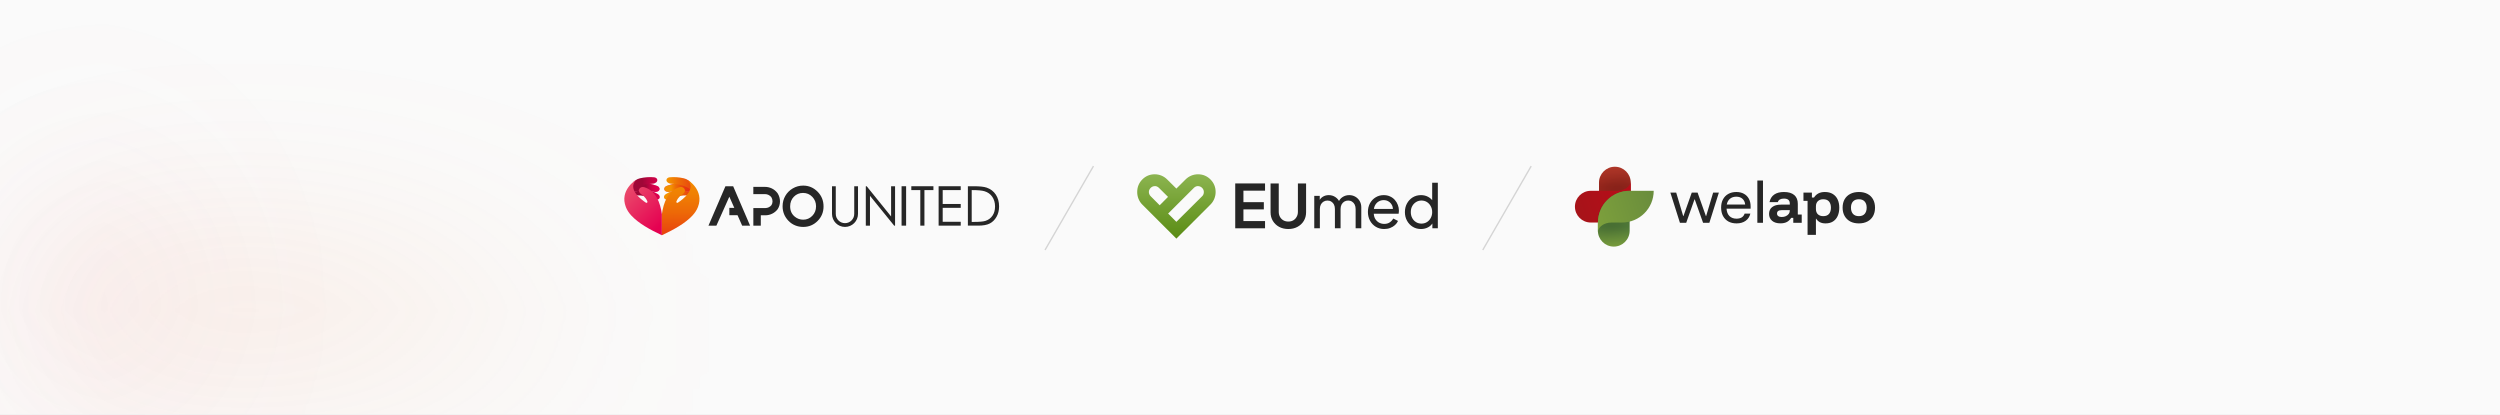
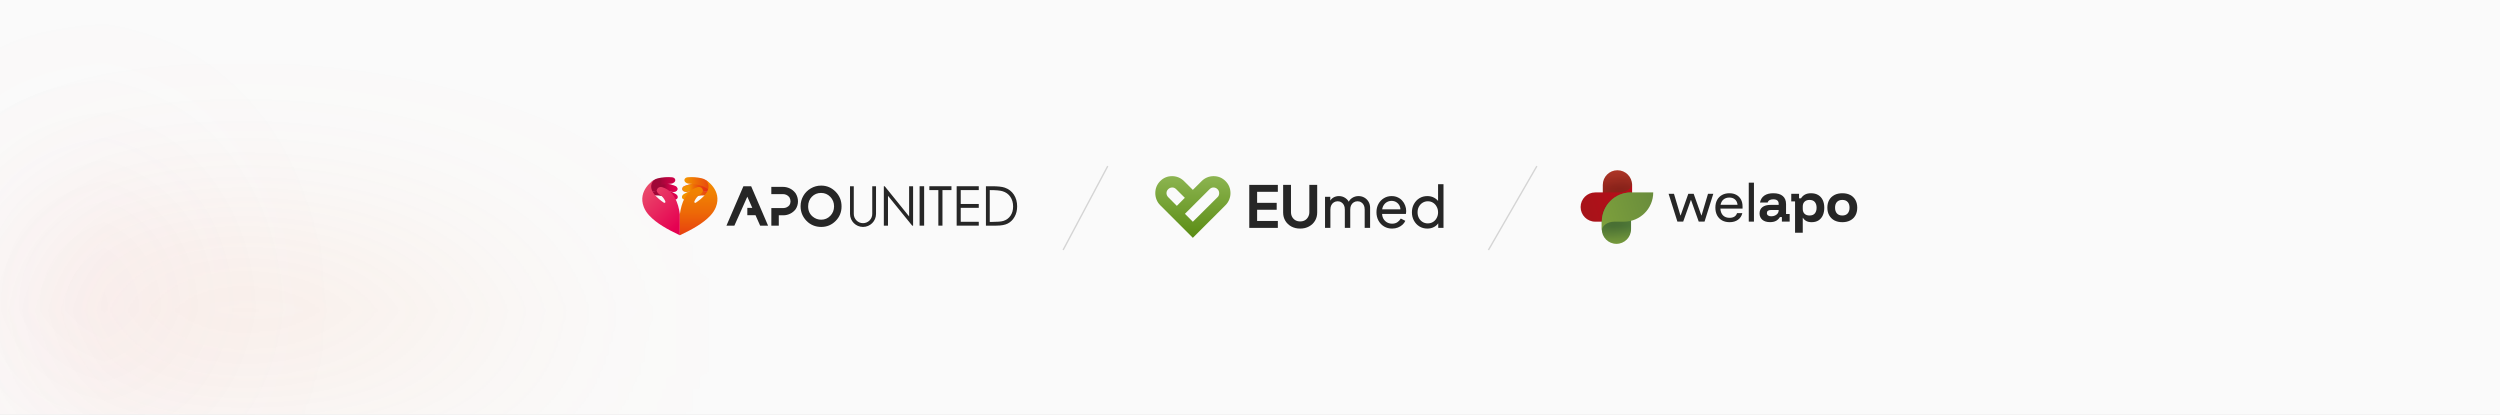
<svg xmlns="http://www.w3.org/2000/svg" width="1810" height="300" viewBox="0 0 1810 300" fill="none">
-   <g clip-path="url(#clip0_120_655)">
-     <rect width="1810" height="300" fill="url(#paint0_linear_120_655)" />
-     <path d="M477.636 143.119C477.894 142.211 477.391 141.187 476.353 140.547C473.501 138.795 470.426 137.51 466.921 136.647C464.484 136.047 461.896 136.48 459.829 137.884C457.941 139.167 456.112 140.925 454.28 142.674C463.7 139.706 469.729 142.881 473.65 144.38C475.38 145.041 477.252 144.456 477.633 143.119H477.636Z" fill="url(#paint1_linear_120_655)" />
-     <path d="M477.49 136.906C477.568 135.968 476.873 135.057 475.73 134.628C472.59 133.448 469.319 132.769 465.711 132.586C463.204 132.458 460.749 133.372 458.994 135.142C457.392 136.76 455.941 138.829 454.487 140.892C463.148 136.197 469.688 138.174 473.829 138.902C475.655 139.222 477.379 138.296 477.49 136.91V136.906Z" fill="url(#paint2_linear_120_655)" />
-     <path d="M477.49 136.906C477.568 135.968 476.873 135.057 475.73 134.628C472.59 133.448 469.319 132.769 465.711 132.586C463.204 132.458 460.749 133.372 458.994 135.142C457.392 136.76 455.941 138.829 454.487 140.892C463.148 136.197 469.688 138.174 473.829 138.902C475.655 139.222 477.379 138.296 477.49 136.91V136.906Z" fill="url(#paint3_linear_120_655)" />
-     <path d="M475.866 130.061C475.677 129.137 474.756 128.449 473.535 128.342C470.187 128.053 466.852 128.284 463.331 129.079C460.882 129.634 458.777 131.176 457.587 133.348C456.499 135.334 455.681 137.717 454.856 140.09C461.874 133.241 468.718 133.378 472.903 132.961C474.75 132.778 476.148 131.422 475.869 130.057L475.866 130.061Z" fill="url(#paint4_linear_120_655)" />
-     <path d="M479.208 155.153C478.129 146.939 474.915 137.976 466.307 135.484C465.008 135.109 463.567 135.606 462.879 136.751C462.259 137.787 462.259 139.256 464.741 140.989C464.741 140.989 467.46 142.561 468.725 145.934C468.963 146.568 468.235 147.134 467.664 146.756C463.821 144.209 454.342 137.065 460.43 130.283C460.43 130.283 448.313 137.622 453.133 149.934C454.017 152.189 455.387 154.221 457.042 156.006C462.28 161.655 470.237 166.103 479.208 170.323V155.153Z" fill="url(#paint5_linear_120_655)" />
-     <path d="M480.779 143.119C480.522 142.211 481.024 141.187 482.063 140.547C484.914 138.795 487.989 137.51 491.495 136.647C493.931 136.047 496.519 136.48 498.587 137.884C500.475 139.167 502.303 140.925 504.135 142.674C494.715 139.706 488.687 142.881 484.765 144.38C483.036 145.041 481.164 144.456 480.782 143.119H480.779Z" fill="url(#paint6_linear_120_655)" />
-     <path d="M480.921 136.906C480.844 135.968 481.538 135.057 482.682 134.628C485.822 133.448 489.092 132.769 492.7 132.586C495.208 132.458 497.663 133.372 499.417 135.142C501.02 136.76 502.47 138.829 503.924 140.892C495.263 136.197 488.723 138.174 484.582 138.902C482.756 139.222 481.033 138.296 480.921 136.91V136.906Z" fill="url(#paint7_linear_120_655)" />
-     <path d="M480.921 136.906C480.844 135.968 481.538 135.057 482.682 134.628C485.822 133.448 489.092 132.769 492.7 132.586C495.208 132.458 497.663 133.372 499.417 135.142C501.02 136.76 502.47 138.829 503.924 140.892C495.263 136.197 488.723 138.174 484.582 138.902C482.756 139.222 481.033 138.296 480.921 136.91V136.906Z" fill="url(#paint8_linear_120_655)" />
-     <path d="M482.546 130.061C482.735 129.137 483.656 128.449 484.877 128.342C488.225 128.053 491.56 128.284 495.081 129.079C497.53 129.634 499.635 131.176 500.825 133.348C501.913 135.334 502.731 137.717 503.556 140.09C496.538 133.241 489.694 133.378 485.509 132.961C483.662 132.778 482.264 131.422 482.543 130.057L482.546 130.061Z" fill="url(#paint9_linear_120_655)" />
-     <path d="M479.207 155.153C480.286 146.939 483.5 137.976 492.108 135.484C493.407 135.109 494.848 135.606 495.537 136.751C496.156 137.787 496.156 139.256 493.674 140.989C493.674 140.989 490.955 142.561 489.691 145.934C489.452 146.568 490.18 147.134 490.751 146.756C494.594 144.209 504.073 137.065 497.985 130.283C497.985 130.283 510.102 137.622 505.282 149.934C504.399 152.189 503.028 154.221 501.373 156.006C496.135 161.655 488.178 166.103 479.207 170.323V155.153Z" fill="url(#paint10_linear_120_655)" />
-     <path d="M626.844 163.362V134.836H627.48L645.15 156.702V134.836H648.026V163.362H647.371L629.859 141.761V163.362H626.844Z" fill="#262626" />
-     <path d="M652.733 134.836H656.028V163.362H652.733V134.836Z" fill="#262626" />
-     <path d="M659.793 137.629V134.836H675.797V137.629H669.284V163.362H666.307V137.629H659.793Z" fill="#262626" />
-     <path d="M679.563 134.836H695.567V137.629H682.51V147.678H695.567V150.471H682.51V160.569H695.567V163.362H679.563V134.836Z" fill="#262626" />
-     <path d="M700.745 163.362V134.836H705.001C709.321 134.836 712.454 135.18 714.405 135.865C717.205 136.836 719.394 138.516 720.973 140.907C722.548 143.299 723.338 146.149 723.338 149.458C723.338 152.314 722.713 154.829 721.464 157.001C720.216 159.172 718.591 160.777 716.594 161.808C714.598 162.843 711.801 163.359 708.2 163.359H700.745V163.362ZM703.514 160.665H705.119C709.111 160.665 711.88 160.421 713.424 159.929C715.596 159.233 717.305 157.975 718.548 156.162C719.791 154.347 720.414 152.13 720.414 149.506C720.414 146.755 719.739 144.403 718.393 142.455C717.046 140.506 715.165 139.167 712.759 138.443C710.954 137.9 707.975 137.629 703.829 137.629H703.517V160.665H703.514Z" fill="#262626" />
-     <path d="M543.059 163.362L530.812 134.836H525.211L512.934 163.362H518.673L528.045 142.4L531.638 150.516H528.045V155.812H533.978L537.319 163.362H543.059Z" fill="#262626" />
-     <path d="M581.481 134.369C585.516 134.369 588.987 135.827 591.892 138.746C594.796 141.665 596.248 145.223 596.248 149.42C596.248 153.617 594.814 157.096 591.951 159.977C589.084 162.857 585.609 164.297 581.518 164.297C577.427 164.297 573.678 162.818 570.845 159.862C568.012 156.907 566.594 153.394 566.594 149.324C566.594 146.6 567.254 144.094 568.573 141.807C569.892 139.52 571.708 137.71 574.018 136.375C576.326 135.037 578.814 134.372 581.481 134.372V134.369ZM581.422 139.677C578.781 139.677 576.561 140.593 574.763 142.428C572.963 144.262 572.066 146.591 572.066 149.42C572.066 152.571 573.198 155.063 575.464 156.898C577.224 158.332 579.242 159.049 581.521 159.049C584.095 159.049 586.29 158.118 588.103 156.259C589.916 154.4 590.822 152.107 590.822 149.384C590.822 146.66 589.91 144.377 588.085 142.497C586.26 140.617 584.04 139.68 581.425 139.68L581.422 139.677Z" fill="#262626" />
-     <path d="M550.823 163.362H545.424V150.641H554.09C555.836 150.641 557.498 149.843 558.555 148.505C559.582 146.856 559.56 144.714 558.503 142.865L558.398 142.73C557.341 141.356 555.654 140.535 553.887 140.535H545.412V135.304H553.887C557.353 135.304 560.658 136.911 562.727 139.603L563.099 140.114C565.257 143.707 565.248 148.021 563.072 151.373L562.958 151.534C560.889 154.25 557.575 155.872 554.087 155.872H550.819V163.362H550.823Z" fill="#262626" />
-     <path d="M618.466 134.836V154.891C618.466 158.571 615.466 161.569 611.78 161.569C608.095 161.569 605.098 158.571 605.098 154.891V134.836H602.367V154.891C602.367 160.077 606.59 164.297 611.78 164.297C616.97 164.297 621.196 160.077 621.196 154.891V134.836H618.466Z" fill="#262626" />
-     <line x1="791.675" y1="120.25" x2="756.601" y2="181" stroke="#D4D4D4" />
-     <path d="M851.689 172.769L827.029 148.116C825.797 146.878 824.873 145.472 824.258 143.9C823.642 142.328 823.334 140.709 823.334 139.041C823.334 135.468 824.566 132.431 827.029 129.929C829.493 127.429 832.501 126.179 836.054 126.179C837.713 126.179 839.323 126.5 840.887 127.142C842.45 127.786 843.848 128.728 845.08 129.966L851.689 136.54L858.298 129.966C859.529 128.728 860.927 127.786 862.491 127.142C864.054 126.5 865.665 126.179 867.323 126.179C870.876 126.179 873.897 127.429 876.385 129.929C878.871 132.431 880.115 135.468 880.115 139.041C880.115 140.709 879.795 142.328 879.157 143.9C878.516 145.472 877.58 146.878 876.348 148.116L851.689 172.769ZM839.608 148.616L845.648 142.543L839.11 136.04C838.636 135.564 838.127 135.218 837.581 135.002C837.037 134.789 836.504 134.706 835.983 134.754C834.846 134.801 833.864 135.242 833.036 136.074C832.205 136.909 831.79 137.898 831.79 139.041C831.79 139.565 831.898 140.089 832.112 140.613C832.324 141.137 832.643 141.614 833.07 142.042L839.608 148.616ZM851.689 160.621L870.379 142.042C870.805 141.661 871.113 141.196 871.303 140.648C871.492 140.101 871.587 139.565 871.587 139.041C871.587 137.898 871.184 136.909 870.379 136.074C869.573 135.242 868.602 134.801 867.465 134.754C866.944 134.706 866.411 134.789 865.868 135.002C865.322 135.218 864.812 135.564 864.338 136.04L845.719 154.619L851.689 160.621Z" fill="url(#paint11_linear_120_655)" />
-     <path d="M1028.79 165.81C1026.58 165.81 1024.59 165.272 1022.82 164.197C1021.07 163.122 1019.69 161.654 1018.67 159.794C1017.66 157.934 1017.15 155.856 1017.15 153.56C1017.15 151.206 1017.66 149.114 1018.67 147.283C1019.69 145.423 1021.07 143.955 1022.82 142.88C1024.59 141.805 1026.58 141.267 1028.79 141.267C1030.74 141.267 1032.46 141.689 1033.98 142.531C1035.49 143.345 1036.68 144.449 1037.55 145.844L1036.9 146.847V132.287H1040.99V165.287H1037.03V160.274L1037.55 160.971C1036.74 162.512 1035.54 163.703 1033.98 164.546C1032.44 165.389 1030.71 165.81 1028.79 165.81ZM1029.14 161.887C1030.62 161.887 1031.94 161.523 1033.1 160.797C1034.27 160.07 1035.18 159.082 1035.85 157.833C1036.55 156.554 1036.9 155.13 1036.9 153.56C1036.9 151.962 1036.55 150.538 1035.85 149.288C1035.18 148.01 1034.27 147.007 1033.1 146.28C1031.94 145.554 1030.62 145.191 1029.14 145.191C1027.68 145.191 1026.36 145.568 1025.17 146.324C1024.01 147.051 1023.09 148.039 1022.42 149.288C1021.75 150.509 1021.42 151.933 1021.42 153.56C1021.42 155.13 1021.75 156.554 1022.42 157.833C1023.09 159.082 1024.01 160.07 1025.17 160.797C1026.33 161.523 1027.65 161.887 1029.14 161.887Z" fill="#262626" />
-     <path d="M1002.14 165.81C999.874 165.81 997.855 165.272 996.082 164.197C994.309 163.122 992.914 161.654 991.897 159.794C990.88 157.905 990.371 155.798 990.371 153.473C990.371 151.119 990.865 149.027 991.853 147.196C992.87 145.365 994.236 143.926 995.951 142.88C997.695 141.805 999.642 141.267 1001.79 141.267C1003.54 141.267 1005.08 141.587 1006.41 142.226C1007.78 142.837 1008.93 143.679 1009.86 144.755C1010.82 145.801 1011.54 147.007 1012.04 148.373C1012.56 149.71 1012.82 151.105 1012.82 152.558C1012.82 152.877 1012.79 153.241 1012.73 153.648C1012.71 154.025 1012.66 154.389 1012.6 154.737H993.335V151.25H1010.25L1008.33 152.819C1008.59 151.308 1008.45 149.957 1007.9 148.765C1007.34 147.574 1006.53 146.629 1005.45 145.932C1004.38 145.234 1003.16 144.885 1001.79 144.885C1000.43 144.885 999.177 145.234 998.044 145.932C996.91 146.629 996.024 147.632 995.384 148.94C994.774 150.218 994.527 151.744 994.643 153.517C994.527 155.232 994.789 156.743 995.428 158.051C996.096 159.329 997.026 160.332 998.218 161.058C999.439 161.756 1000.76 162.105 1002.18 162.105C1003.75 162.105 1005.08 161.741 1006.15 161.015C1007.23 160.288 1008.1 159.358 1008.77 158.225L1012.17 159.969C1011.7 161.044 1010.98 162.032 1009.99 162.933C1009.03 163.805 1007.88 164.502 1006.54 165.025C1005.24 165.549 1003.77 165.81 1002.14 165.81Z" fill="#262626" />
-     <path d="M951.526 165.287V141.79H955.493V146.586L954.926 145.844C955.507 144.362 956.437 143.229 957.716 142.444C958.995 141.66 960.433 141.267 962.032 141.267C963.863 141.267 965.505 141.776 966.958 142.793C968.44 143.81 969.457 145.147 970.009 146.804L968.876 146.847C969.486 145.016 970.518 143.636 971.971 142.706C973.424 141.747 975.037 141.267 976.81 141.267C978.437 141.267 979.905 141.645 981.213 142.401C982.55 143.156 983.61 144.202 984.395 145.539C985.18 146.876 985.572 148.387 985.572 150.073V165.287H981.474V151.381C981.474 150.073 981.242 148.969 980.777 148.068C980.312 147.167 979.672 146.469 978.859 145.975C978.074 145.452 977.144 145.191 976.069 145.191C975.023 145.191 974.078 145.452 973.235 145.975C972.421 146.469 971.768 147.181 971.274 148.111C970.809 149.012 970.576 150.102 970.576 151.381V165.287H966.478V151.381C966.478 150.073 966.246 148.969 965.781 148.068C965.316 147.167 964.676 146.469 963.863 145.975C963.078 145.452 962.148 145.191 961.073 145.191C960.026 145.191 959.082 145.452 958.239 145.975C957.425 146.469 956.772 147.181 956.277 148.111C955.812 149.012 955.58 150.102 955.58 151.381V165.287H951.526Z" fill="#262626" />
-     <path d="M932.747 165.81C930.248 165.81 928.025 165.287 926.077 164.241C924.159 163.195 922.648 161.756 921.544 159.925C920.439 158.094 919.887 156.016 919.887 153.691V132.81H925.816V153.386C925.816 154.723 926.106 155.929 926.688 157.004C927.298 158.08 928.126 158.922 929.173 159.533C930.219 160.114 931.41 160.405 932.747 160.405C934.113 160.405 935.305 160.114 936.322 159.533C937.368 158.922 938.182 158.08 938.763 157.004C939.373 155.929 939.678 154.723 939.678 153.386V132.81H945.607V153.691C945.607 156.016 945.055 158.094 943.951 159.925C942.846 161.756 941.32 163.195 939.373 164.241C937.455 165.287 935.246 165.81 932.747 165.81Z" fill="#262626" />
-     <path d="M894.31 165.287V132.81H915.889V138.041H900.239V146.368H915.017V151.599H900.239V160.056H915.889V165.287H894.31Z" fill="#262626" />
-     <line x1="1108.59" y1="120.25" x2="1073.52" y2="181" stroke="#D4D4D4" />
-     <path d="M1169.16 120.717C1175.51 120.717 1180.65 125.859 1180.65 132.202L1180.65 138.143C1180.65 150.829 1170.36 161.113 1157.68 161.113V161.113L1157.68 132.202C1157.68 125.859 1162.82 120.717 1169.16 120.717V120.717Z" fill="url(#paint12_linear_120_655)" />
-     <mask id="mask0_120_655" style="mask-type:alpha" maskUnits="userSpaceOnUse" x="1157" y="120" width="24" height="42">
-       <path d="M1169.16 120.717C1175.51 120.717 1180.65 125.859 1180.65 132.202L1180.65 140.915C1180.65 152.07 1171.6 161.113 1160.45 161.113L1157.68 161.113L1157.68 132.202C1157.68 125.859 1162.82 120.717 1169.16 120.717V120.717Z" fill="black" />
+   <g clip-path="url(#clip0_130_1139)">
+     <rect width="1810" height="300" fill="url(#paint0_linear_130_1139)" />
+     <g opacity="0.2" filter="url(#filter0_f_130_1139)">
+       <circle cx="-133.541" cy="306.481" r="229.459" fill="url(#paint1_linear_130_1139)" />
+     </g>
+     <g opacity="0.2" filter="url(#filter1_f_130_1139)">
+       <ellipse cx="173.742" cy="436.454" rx="308.887" ry="229.459" fill="url(#paint2_linear_130_1139)" />
+     </g>
+     <path d="M490.643 143.119C490.9 142.211 490.398 141.187 489.359 140.547C486.507 138.795 483.431 137.509 479.925 136.646C477.488 136.046 474.899 136.479 472.831 137.884C470.942 139.167 469.113 140.925 467.281 142.674C476.703 139.706 482.734 142.881 486.656 144.381C488.386 145.042 490.259 144.457 490.64 143.119H490.643Z" fill="url(#paint3_linear_130_1139)" />
+     <path d="M490.497 136.905C490.574 135.967 489.88 135.056 488.736 134.626C485.595 133.446 482.324 132.767 478.715 132.584C476.207 132.456 473.751 133.37 471.996 135.141C470.393 136.759 468.942 138.828 467.488 140.892C476.151 136.195 482.693 138.173 486.835 138.902C488.661 139.222 490.385 138.295 490.497 136.908V136.905Z" fill="url(#paint4_linear_130_1139)" />
+     <path d="M490.497 136.905C490.574 135.967 489.88 135.056 488.736 134.626C485.595 133.446 482.324 132.767 478.715 132.584C476.207 132.456 473.751 133.37 471.996 135.141C470.393 136.759 468.942 138.828 467.488 140.892C476.151 136.195 482.693 138.173 486.835 138.902C488.661 139.222 490.385 138.295 490.497 136.908V136.905Z" fill="url(#paint5_linear_130_1139)" />
+     <path d="M488.872 130.058C488.683 129.134 487.762 128.446 486.541 128.339C483.192 128.049 479.856 128.281 476.334 129.076C473.885 129.631 471.779 131.173 470.589 133.346C469.5 135.333 468.682 137.716 467.857 140.09C474.877 133.239 481.723 133.376 485.908 132.959C487.756 132.776 489.155 131.42 488.875 130.055L488.872 130.058Z" fill="url(#paint6_linear_130_1139)" />
+     <path d="M492.215 155.157C491.136 146.941 487.921 137.975 479.311 135.482C478.011 135.107 476.57 135.604 475.881 136.75C475.261 137.786 475.261 139.255 477.745 140.989C477.745 140.989 480.464 142.562 481.729 145.935C481.968 146.569 481.239 147.136 480.669 146.758C476.824 144.21 467.343 137.064 473.432 130.28C473.432 130.28 461.312 137.622 466.133 149.937C467.017 152.192 468.387 154.224 470.043 156.01C475.283 161.66 483.242 166.11 492.215 170.33V155.157Z" fill="url(#paint7_linear_130_1139)" />
+     <path d="M493.787 143.119C493.53 142.211 494.032 141.187 495.07 140.547C497.923 138.795 500.999 137.509 504.505 136.646C506.942 136.046 509.531 136.479 511.599 137.884C513.487 139.167 515.317 140.925 517.149 142.674C507.727 139.706 501.696 142.881 497.774 144.381C496.044 145.042 494.171 144.457 493.79 143.119H493.787Z" fill="url(#paint8_linear_130_1139)" />
+     <path d="M493.929 136.905C493.851 135.967 494.546 135.056 495.69 134.626C498.831 133.446 502.102 132.767 505.711 132.584C508.219 132.456 510.675 133.37 512.429 135.141C514.032 136.759 515.483 138.828 516.938 140.892C508.275 136.195 501.733 138.173 497.591 138.902C495.764 139.222 494.04 138.295 493.929 136.908V136.905Z" fill="url(#paint9_linear_130_1139)" />
+     <path d="M493.929 136.905C493.851 135.967 494.546 135.056 495.69 134.626C498.831 133.446 502.102 132.767 505.711 132.584C508.219 132.456 510.675 133.37 512.429 135.141C514.032 136.759 515.483 138.828 516.938 140.892C508.275 136.195 501.733 138.173 497.591 138.902C495.764 139.222 494.04 138.295 493.929 136.908V136.905Z" fill="url(#paint10_linear_130_1139)" />
+     <path d="M495.554 130.058C495.743 129.134 496.664 128.446 497.886 128.339C501.234 128.049 504.57 128.281 508.093 129.076C510.542 129.631 512.647 131.173 513.838 133.346C514.926 135.333 515.745 137.716 516.569 140.09C509.55 133.239 502.704 133.376 498.518 132.959C496.67 132.776 495.272 131.42 495.551 130.055L495.554 130.058Z" fill="url(#paint11_linear_130_1139)" />
+     <path d="M492.215 155.157C493.294 146.941 496.509 137.975 505.119 135.482C506.418 135.107 507.86 135.604 508.548 136.75C509.168 137.786 509.168 139.255 506.685 140.989C506.685 140.989 503.965 142.562 502.7 145.935C502.462 146.569 503.19 147.136 503.761 146.758C507.605 144.21 517.087 137.064 510.997 130.28C510.997 130.28 523.117 137.622 518.296 149.937C517.412 152.192 516.042 154.224 514.386 156.01C509.146 161.66 501.187 166.11 492.215 170.33V155.157Z" fill="url(#paint12_linear_130_1139)" />
+     <path d="M639.89 163.367V134.835H640.526L658.201 156.706V134.835H661.077V163.367H660.423L642.906 141.761V163.367H639.89Z" fill="#262626" />
+     <path d="M665.786 134.835H669.082V163.367H665.786V134.835Z" fill="#262626" />
+     <path d="M672.848 137.628V134.835H688.856V137.628H682.342V163.367H679.363V137.628H672.848Z" fill="#262626" />
+     <path d="M692.623 134.835H708.631V137.628H695.571V147.68H708.631V150.474H695.571V160.574H708.631V163.367H692.623V134.835Z" fill="#262626" />
+     <path d="M713.81 163.367V134.835H718.068C722.389 134.835 725.522 135.178 727.474 135.863C730.275 136.835 732.464 138.515 734.044 140.907C735.619 143.3 736.41 146.151 736.41 149.46C736.41 152.317 735.784 154.833 734.535 157.005C733.287 159.177 731.661 160.782 729.664 161.814C727.667 162.849 724.869 163.364 721.268 163.364H713.81V163.367ZM716.581 160.67H718.186C722.179 160.67 724.948 160.426 726.493 159.934C728.665 159.237 730.375 157.979 731.619 156.166C732.861 154.35 733.485 152.133 733.485 149.508C733.485 146.757 732.81 144.404 731.463 142.455C730.116 140.506 728.234 139.167 725.828 138.443C724.023 137.9 721.042 137.628 716.895 137.628H716.584V160.67H716.581Z" fill="#262626" />
+     <path d="M556.083 163.367L543.833 134.835H538.23L525.95 163.367H531.691L541.065 142.401L544.659 150.519H541.065V155.816H547L550.341 163.367H556.083Z" fill="#262626" />
+     <path d="M594.515 134.367C598.551 134.367 602.023 135.825 604.929 138.745C607.833 141.666 609.286 145.224 609.286 149.422C609.286 153.62 607.852 157.101 604.988 159.982C602.12 162.862 598.645 164.303 594.552 164.303C590.46 164.303 586.71 162.823 583.876 159.867C581.043 156.911 579.624 153.397 579.624 149.326C579.624 146.602 580.284 144.094 581.604 141.807C582.923 139.52 584.74 137.709 587.05 136.374C589.359 135.036 591.848 134.37 594.515 134.37V134.367ZM594.456 139.677C591.814 139.677 589.594 140.593 587.796 142.428C585.995 144.263 585.098 146.593 585.098 149.422C585.098 152.574 586.229 155.067 588.496 156.902C590.257 158.336 592.276 159.053 594.555 159.053C597.13 159.053 599.325 158.122 601.139 156.263C602.952 154.404 603.859 152.11 603.859 149.386C603.859 146.662 602.946 144.378 601.121 142.497C599.295 140.617 597.075 139.68 594.459 139.68L594.456 139.677Z" fill="#262626" />
+     <path d="M563.849 163.367H558.449V150.644H567.117C568.863 150.644 570.526 149.846 571.583 148.507C572.61 146.858 572.588 144.715 571.531 142.865L571.426 142.731C570.369 141.356 568.682 140.535 566.914 140.535H558.437V135.302H566.914C570.38 135.302 573.687 136.91 575.756 139.602L576.128 140.113C578.287 143.708 578.278 148.023 576.101 151.376L575.987 151.537C573.918 154.253 570.602 155.876 567.114 155.876H563.845V163.367H563.849Z" fill="#262626" />
+     <path d="M631.51 134.835V154.895C631.51 158.575 628.509 161.574 624.822 161.574C621.136 161.574 618.138 158.575 618.138 154.895V134.835H615.407V154.895C615.407 160.082 619.631 164.303 624.822 164.303C630.014 164.303 634.24 160.082 634.24 154.895V134.835H631.51Z" fill="#262626" />
+     <line x1="802.027" y1="120.235" x2="769.689" y2="181.001" stroke="#D4D4D4" />
+     <path d="M863.613 172.187L839.974 148.554C838.793 147.367 837.908 146.02 837.317 144.513C836.727 143.006 836.432 141.453 836.432 139.855C836.432 136.43 837.613 133.518 839.974 131.12C842.336 128.723 845.22 127.525 848.626 127.525C850.216 127.525 851.76 127.833 853.259 128.448C854.757 129.066 856.097 129.968 857.278 131.156L863.613 137.457L869.949 131.156C871.13 129.968 872.47 129.066 873.968 128.448C875.467 127.833 877.011 127.525 878.601 127.525C882.007 127.525 884.903 128.723 887.288 131.12C889.672 133.518 890.863 136.43 890.863 139.855C890.863 141.453 890.557 143.006 889.945 144.513C889.331 146.02 888.434 147.367 887.253 148.554L863.613 172.187ZM852.032 149.034L857.823 143.211L851.555 136.978C851.101 136.521 850.613 136.19 850.089 135.983C849.568 135.779 849.058 135.699 848.558 135.745C847.468 135.791 846.526 136.213 845.732 137.011C844.936 137.811 844.539 138.759 844.539 139.855C844.539 140.357 844.641 140.86 844.847 141.362C845.05 141.864 845.356 142.321 845.765 142.732L852.032 149.034ZM863.613 160.542L881.53 142.732C881.939 142.367 882.234 141.921 882.416 141.395C882.598 140.871 882.688 140.357 882.688 139.855C882.688 138.759 882.302 137.811 881.53 137.011C880.758 136.213 879.827 135.791 878.737 135.745C878.238 135.699 877.727 135.779 877.206 135.983C876.683 136.19 876.194 136.521 875.74 136.978L857.891 154.788L863.613 160.542Z" fill="url(#paint13_linear_130_1139)" />
+     <path d="M1033.39 165.492C1031.27 165.492 1029.36 164.976 1027.66 163.946C1025.99 162.915 1024.67 161.508 1023.69 159.725C1022.71 157.942 1022.23 155.95 1022.23 153.749C1022.23 151.492 1022.71 149.486 1023.69 147.731C1024.67 145.948 1025.99 144.541 1027.66 143.511C1029.36 142.48 1031.27 141.964 1033.39 141.964C1035.25 141.964 1036.91 142.368 1038.36 143.176C1039.81 143.956 1040.95 145.015 1041.78 146.352L1041.16 147.313V133.356H1045.09V164.99H1041.28V160.185L1041.78 160.853C1041 162.33 1039.86 163.472 1038.36 164.28C1036.88 165.088 1035.22 165.492 1033.39 165.492ZM1033.72 161.731C1035.14 161.731 1036.41 161.383 1037.52 160.686C1038.64 159.99 1039.51 159.042 1040.15 157.844C1040.82 156.619 1041.16 155.253 1041.16 153.749C1041.16 152.217 1040.82 150.852 1040.15 149.654C1039.51 148.428 1038.64 147.467 1037.52 146.77C1036.41 146.074 1035.14 145.725 1033.72 145.725C1032.33 145.725 1031.06 146.088 1029.92 146.812C1028.8 147.508 1027.92 148.456 1027.28 149.654C1026.64 150.824 1026.32 152.189 1026.32 153.749C1026.32 155.253 1026.64 156.619 1027.28 157.844C1027.92 159.042 1028.8 159.99 1029.92 160.686C1031.03 161.383 1032.3 161.731 1033.72 161.731Z" fill="#262626" />
+     <path d="M1007.84 165.492C1005.67 165.492 1003.73 164.976 1002.03 163.946C1000.33 162.915 998.996 161.508 998.02 159.725C997.045 157.914 996.558 155.894 996.558 153.665C996.558 151.409 997.031 149.403 997.979 147.648C998.954 145.893 1000.26 144.514 1001.91 143.511C1003.58 142.48 1005.45 141.964 1007.51 141.964C1009.18 141.964 1010.65 142.271 1011.94 142.884C1013.25 143.469 1014.35 144.277 1015.24 145.308C1016.16 146.31 1016.85 147.467 1017.33 148.776C1017.83 150.058 1018.08 151.395 1018.08 152.788C1018.08 153.094 1018.05 153.443 1018 153.833C1017.97 154.195 1017.93 154.543 1017.87 154.877H999.4V151.534H1015.61L1013.78 153.039C1014.03 151.59 1013.89 150.294 1013.36 149.152C1012.83 148.01 1012.05 147.104 1011.02 146.436C1009.99 145.767 1008.82 145.433 1007.51 145.433C1006.2 145.433 1005 145.767 1003.91 146.436C1002.83 147.104 1001.98 148.066 1001.36 149.319C1000.78 150.545 1000.54 152.008 1000.65 153.707C1000.54 155.351 1000.79 156.8 1001.41 158.053C1002.05 159.279 1002.94 160.24 1004.08 160.937C1005.25 161.605 1006.52 161.94 1007.88 161.94C1009.39 161.94 1010.65 161.591 1011.69 160.895C1012.72 160.198 1013.55 159.307 1014.19 158.22L1017.45 159.892C1017.01 160.923 1016.31 161.87 1015.36 162.734C1014.44 163.57 1013.34 164.238 1012.06 164.74C1010.81 165.241 1009.4 165.492 1007.84 165.492Z" fill="#262626" />
+     <path d="M959.32 164.99V142.466H963.123V147.063L962.579 146.352C963.137 144.931 964.028 143.845 965.254 143.093C966.48 142.34 967.859 141.964 969.391 141.964C971.146 141.964 972.72 142.452 974.113 143.427C975.534 144.402 976.509 145.684 977.039 147.272L975.952 147.313C976.537 145.558 977.526 144.235 978.919 143.343C980.312 142.424 981.858 141.964 983.558 141.964C985.118 141.964 986.525 142.327 987.778 143.051C989.06 143.775 990.077 144.778 990.829 146.06C991.581 147.341 991.957 148.79 991.957 150.406V164.99H988.029V151.66C988.029 150.406 987.806 149.347 987.361 148.484C986.915 147.62 986.302 146.951 985.522 146.478C984.77 145.976 983.878 145.725 982.847 145.725C981.844 145.725 980.939 145.976 980.131 146.478C979.351 146.951 978.724 147.634 978.25 148.525C977.805 149.389 977.582 150.434 977.582 151.66V164.99H973.654V151.66C973.654 150.406 973.431 149.347 972.985 148.484C972.539 147.62 971.926 146.951 971.146 146.478C970.394 145.976 969.503 145.725 968.472 145.725C967.469 145.725 966.563 145.976 965.755 146.478C964.975 146.951 964.348 147.634 963.875 148.525C963.429 149.389 963.206 150.434 963.206 151.66V164.99H959.32Z" fill="#262626" />
+     <path d="M941.318 165.492C938.922 165.492 936.791 164.99 934.924 163.987C933.086 162.984 931.637 161.605 930.578 159.85C929.52 158.095 928.99 156.103 928.99 153.874V133.857H934.674V153.582C934.674 154.863 934.952 156.02 935.509 157.05C936.094 158.081 936.888 158.889 937.891 159.474C938.894 160.031 940.037 160.31 941.318 160.31C942.628 160.31 943.77 160.031 944.745 159.474C945.748 158.889 946.528 158.081 947.085 157.05C947.67 156.02 947.963 154.863 947.963 153.582V133.857H953.646V153.874C953.646 156.103 953.117 158.095 952.058 159.85C950.999 161.605 949.537 162.984 947.67 163.987C945.831 164.99 943.714 165.492 941.318 165.492Z" fill="#262626" />
+     <path d="M904.471 164.99V133.857H925.157V138.872H910.155V146.854H924.321V151.868H910.155V159.976H925.157V164.99H904.471Z" fill="#262626" />
+     <line x1="1112.7" y1="120.25" x2="1077.62" y2="181.016" stroke="#D4D4D4" />
+     <path d="M1171.02 123.256C1176.87 123.256 1181.61 127.995 1181.61 133.842L1181.61 139.318C1181.61 151.011 1172.13 160.49 1160.43 160.49L1160.43 133.842C1160.43 127.995 1165.17 123.256 1171.02 123.256Z" fill="url(#paint14_linear_130_1139)" />
+     <mask id="mask0_130_1139" style="mask-type:alpha" maskUnits="userSpaceOnUse" x="1160" y="123" width="22" height="38">
+       <path d="M1171.02 123.256C1176.87 123.256 1181.61 127.995 1181.61 133.842L1181.61 141.873C1181.61 152.155 1173.27 160.49 1162.99 160.49L1160.43 160.49L1160.43 133.842C1160.43 127.995 1165.17 123.256 1171.02 123.256Z" fill="black" />
    </mask>
-     <g mask="url(#mask0_120_655)">
-       <g filter="url(#filter0_f_120_655)">
-         <path d="M1157.68 138.143L1173.52 138.143C1175.9 137.879 1180.25 136.163 1180.25 131.41" stroke="black" stroke-width="2.735" />
+     <g mask="url(#mask0_130_1139)">
+       <g filter="url(#filter2_f_130_1139)">
+         <path d="M1160.43 139.318L1175.03 139.318C1177.22 139.074 1181.24 137.492 1181.24 133.112" stroke="black" stroke-width="2.736" />
      </g>
    </g>
-     <path d="M1170.35 138.136C1170.48 138.14 1170.61 138.143 1170.75 138.143C1176.22 138.143 1180.65 134.951 1180.65 131.014L1180.65 140.915C1180.65 152.069 1171.61 161.113 1160.45 161.113L1151.74 161.113C1145.39 161.113 1140.25 155.97 1140.25 149.627C1140.25 143.285 1145.39 138.143 1151.74 138.143L1170.35 138.143L1170.35 138.136Z" fill="url(#paint13_linear_120_655)" />
-     <path d="M1168.37 178.538C1162.03 178.538 1156.89 173.396 1156.89 167.053L1156.89 161.113C1156.89 148.427 1167.17 138.143 1179.86 138.143V138.143L1179.86 167.053C1179.86 173.396 1174.71 178.538 1168.37 178.538V178.538Z" fill="url(#paint14_linear_120_655)" />
-     <mask id="mask1_120_655" style="mask-type:alpha" maskUnits="userSpaceOnUse" x="1156" y="138" width="24" height="41">
-       <path d="M1168.37 178.538C1162.03 178.538 1156.89 173.396 1156.89 167.053L1156.89 158.341C1156.89 147.186 1165.93 138.143 1177.08 138.143L1179.86 138.143L1179.86 167.053C1179.86 173.396 1174.71 178.538 1168.37 178.538V178.538Z" fill="black" />
+     <path fill-rule="evenodd" clip-rule="evenodd" d="M1172.11 139.312C1172.24 139.315 1172.36 139.318 1172.48 139.318C1177.52 139.318 1181.61 136.375 1181.61 132.746L1181.61 141.873C1181.61 152.155 1173.27 160.491 1162.99 160.491L1154.96 160.491C1149.11 160.49 1144.37 155.75 1144.37 149.904C1144.37 144.057 1149.11 139.318 1154.96 139.318L1172.11 139.318L1172.11 139.312Z" fill="url(#paint15_linear_130_1139)" />
+     <path d="M1170.29 176.552C1164.44 176.552 1159.7 171.813 1159.7 165.966L1159.7 160.49C1159.7 148.797 1169.18 139.318 1180.88 139.318L1180.88 165.966C1180.88 171.813 1176.14 176.552 1170.29 176.552Z" fill="url(#paint16_linear_130_1139)" />
+     <mask id="mask1_130_1139" style="mask-type:alpha" maskUnits="userSpaceOnUse" x="1159" y="139" width="22" height="38">
+       <path d="M1170.29 176.552C1164.44 176.552 1159.7 171.813 1159.7 165.966L1159.7 157.935C1159.7 147.653 1168.04 139.318 1178.32 139.318L1180.88 139.318L1180.88 165.966C1180.88 171.813 1176.14 176.552 1170.29 176.552Z" fill="black" />
    </mask>
-     <g mask="url(#mask1_120_655)">
-       <g filter="url(#filter1_f_120_655)">
-         <path d="M1179.86 161.113L1164.01 161.113C1161.64 161.377 1157.28 163.093 1157.28 167.845" stroke="black" stroke-width="2.735" />
+     <g mask="url(#mask1_130_1139)">
+       <g filter="url(#filter3_f_130_1139)">
+         <path d="M1180.88 160.49L1166.27 160.49C1164.08 160.734 1160.07 162.315 1160.07 166.696" stroke="black" stroke-width="2.736" />
      </g>
    </g>
-     <path d="M1167.18 161.12C1167.05 161.116 1166.92 161.113 1166.79 161.113C1161.32 161.113 1156.89 164.305 1156.89 168.242V161.113C1156.89 148.427 1167.17 138.143 1179.86 138.143H1197.28C1197.28 150.829 1187 161.113 1174.31 161.113H1167.18V161.12Z" fill="url(#paint15_linear_120_655)" />
-     <path d="M1345.82 161.743C1343.44 161.743 1341.36 161.281 1339.59 160.358C1337.84 159.411 1336.48 158.087 1335.51 156.387C1334.54 154.686 1334.05 152.67 1334.05 150.338C1334.05 148.031 1334.53 146.027 1335.47 144.327C1336.45 142.626 1337.82 141.315 1339.59 140.392C1341.36 139.469 1343.45 139.007 1345.86 139.007C1348.24 139.007 1350.3 139.469 1352.05 140.392C1353.8 141.315 1355.15 142.626 1356.1 144.327C1357.04 146.027 1357.52 148.043 1357.52 150.375C1357.52 152.682 1357.04 154.699 1356.1 156.423C1355.15 158.123 1353.79 159.435 1352.02 160.358C1350.27 161.281 1348.2 161.743 1345.82 161.743ZM1345.82 156.496C1347.64 156.496 1349.04 155.949 1350.01 154.856C1350.98 153.739 1351.47 152.233 1351.47 150.338C1351.47 148.444 1350.98 146.962 1350.01 145.893C1349.04 144.8 1347.64 144.254 1345.82 144.254C1343.98 144.254 1342.55 144.8 1341.56 145.893C1340.59 146.962 1340.1 148.444 1340.1 150.338C1340.1 152.233 1340.59 153.739 1341.56 154.856C1342.55 155.949 1343.98 156.496 1345.82 156.496Z" fill="#262626" />
-     <path d="M1308.68 170.05V145.42H1305.7V139.444H1311.82V143.015H1313.35C1314.13 141.752 1315.16 140.768 1316.45 140.064C1317.76 139.359 1319.34 139.007 1321.18 139.007C1323.44 139.007 1325.35 139.481 1326.9 140.428C1328.46 141.375 1329.64 142.699 1330.44 144.4C1331.24 146.1 1331.64 148.092 1331.64 150.375C1331.64 152.658 1331.25 154.662 1330.47 156.387C1329.7 158.087 1328.57 159.411 1327.08 160.358C1325.6 161.281 1323.81 161.743 1321.69 161.743C1320.09 161.743 1318.72 161.451 1317.58 160.868C1316.43 160.261 1315.53 159.411 1314.88 158.318H1314.73V170.05H1308.68ZM1320.05 156.496C1321.9 156.496 1323.28 155.949 1324.21 154.856C1325.13 153.763 1325.59 152.27 1325.59 150.375C1325.59 148.48 1325.13 146.986 1324.21 145.893C1323.28 144.8 1321.9 144.254 1320.05 144.254C1318.43 144.254 1317.13 144.715 1316.15 145.638C1315.21 146.537 1314.73 147.788 1314.73 149.391V151.359C1314.73 152.962 1315.21 154.225 1316.15 155.148C1317.13 156.047 1318.43 156.496 1320.05 156.496Z" fill="#262626" />
-     <path d="M1289.04 161.706C1286.46 161.706 1284.45 161.087 1282.99 159.848C1281.53 158.585 1280.8 156.933 1280.8 154.893C1280.8 152.731 1281.56 151.067 1283.06 149.901C1284.57 148.735 1286.73 148.152 1289.55 148.152H1295.81V147.314C1295.81 144.958 1294.41 143.78 1291.59 143.78C1289.14 143.78 1287.65 144.63 1287.14 146.331H1281.13C1281.62 143.926 1282.75 142.104 1284.52 140.865C1286.29 139.627 1288.65 139.007 1291.59 139.007C1294.84 139.007 1297.32 139.736 1299.02 141.193C1300.75 142.651 1301.61 144.776 1301.61 147.569V155.33H1304.45V161.305H1298.33V157.735H1296.8C1296.05 158.998 1295.04 159.982 1293.77 160.686C1292.51 161.366 1290.93 161.706 1289.04 161.706ZM1289.95 157.115C1291.09 157.115 1292.1 156.909 1292.97 156.496C1293.85 156.083 1294.54 155.537 1295.05 154.856C1295.56 154.152 1295.81 153.363 1295.81 152.488V152.16H1289.84C1287.65 152.16 1286.56 152.974 1286.56 154.601C1286.56 155.403 1286.86 156.022 1287.47 156.46C1288.08 156.897 1288.9 157.115 1289.95 157.115Z" fill="#262626" />
-     <path d="M1272.32 161.305V130.7H1276.4V161.305H1272.32Z" fill="#262626" />
-     <path d="M1257.28 161.743C1255 161.743 1253.02 161.281 1251.34 160.358C1249.67 159.411 1248.37 158.075 1247.44 156.35C1246.54 154.626 1246.09 152.61 1246.09 150.302C1246.09 147.994 1246.54 146.003 1247.44 144.327C1248.37 142.626 1249.65 141.315 1251.3 140.392C1252.96 139.469 1254.89 139.007 1257.1 139.007C1259.21 139.007 1261.03 139.432 1262.56 140.282C1264.12 141.133 1265.32 142.335 1266.17 143.889C1267.02 145.444 1267.45 147.29 1267.45 149.428V151.067H1250.03C1250.15 153.35 1250.84 155.136 1252.11 156.423C1253.39 157.686 1255.11 158.318 1257.24 158.318C1258.73 158.318 1259.98 158.014 1261 157.407C1262.02 156.775 1262.72 155.852 1263.11 154.638H1267.26C1266.73 156.897 1265.58 158.646 1263.8 159.884C1262.05 161.123 1259.88 161.743 1257.28 161.743ZM1250.18 148.079H1263.51C1263.32 146.282 1262.65 144.885 1261.51 143.889C1260.39 142.894 1258.91 142.396 1257.06 142.396C1255.24 142.396 1253.72 142.894 1252.51 143.889C1251.29 144.885 1250.52 146.282 1250.18 148.079Z" fill="#262626" />
-     <path d="M1216.27 161.305L1209.34 139.444H1213.57L1218.63 156.423H1218.82L1224.83 139.444H1229.05L1235.07 156.423H1235.25L1240.31 139.444H1244.47L1237.58 161.305H1233.03L1226.98 144.327H1226.83L1220.82 161.305H1216.27Z" fill="#262626" />
-     <g opacity="0.2" filter="url(#filter2_f_120_655)">
-       <circle cx="-133.541" cy="306.481" r="229.459" fill="url(#paint16_linear_120_655)" />
-     </g>
-     <g opacity="0.2" filter="url(#filter3_f_120_655)">
-       <ellipse cx="173.742" cy="436.454" rx="308.887" ry="229.459" fill="url(#paint17_linear_120_655)" />
-     </g>
+     <path fill-rule="evenodd" clip-rule="evenodd" d="M1169.19 160.497C1169.07 160.494 1168.95 160.491 1168.83 160.491C1163.79 160.491 1159.7 163.432 1159.7 167.061V160.491C1159.7 148.797 1169.18 139.318 1180.88 139.318H1196.94C1196.94 151.011 1187.46 160.491 1175.76 160.491H1169.19V160.497Z" fill="url(#paint17_linear_130_1139)" />
+     <path d="M1333.86 160.861C1331.66 160.861 1329.75 160.436 1328.11 159.585C1326.5 158.712 1325.25 157.492 1324.35 155.924C1323.46 154.357 1323.01 152.499 1323.01 150.349C1323.01 148.222 1323.44 146.375 1324.32 144.808C1325.21 143.241 1326.48 142.032 1328.11 141.181C1329.75 140.33 1331.67 139.905 1333.89 139.905C1336.08 139.905 1337.99 140.33 1339.6 141.181C1341.21 142.032 1342.45 143.241 1343.33 144.808C1344.2 146.375 1344.64 148.234 1344.64 150.383C1344.64 152.51 1344.2 154.368 1343.33 155.958C1342.45 157.525 1341.2 158.734 1339.56 159.585C1337.95 160.436 1336.05 160.861 1333.86 160.861ZM1333.86 156.025C1335.53 156.025 1336.82 155.521 1337.72 154.514C1338.61 153.484 1339.06 152.096 1339.06 150.349C1339.06 148.603 1338.61 147.237 1337.72 146.252C1336.82 145.245 1335.53 144.741 1333.86 144.741C1332.15 144.741 1330.84 145.245 1329.93 146.252C1329.03 147.237 1328.58 148.603 1328.58 150.349C1328.58 152.096 1329.03 153.484 1329.93 154.514C1330.84 155.521 1332.15 156.025 1333.86 156.025Z" fill="#262626" />
+     <path d="M1299.62 168.518V145.816H1296.87V140.308H1302.51V143.599H1303.92C1304.64 142.435 1305.59 141.528 1306.78 140.879C1307.99 140.229 1309.44 139.905 1311.14 139.905C1313.23 139.905 1314.98 140.341 1316.42 141.215C1317.85 142.088 1318.94 143.308 1319.67 144.875C1320.41 146.442 1320.78 148.278 1320.78 150.383C1320.78 152.488 1320.42 154.335 1319.71 155.924C1318.99 157.492 1317.95 158.712 1316.58 159.585C1315.22 160.436 1313.56 160.861 1311.61 160.861C1310.14 160.861 1308.87 160.593 1307.82 160.055C1306.77 159.496 1305.94 158.712 1305.33 157.704H1305.2V168.518H1299.62ZM1310.1 156.025C1311.8 156.025 1313.08 155.521 1313.93 154.514C1314.78 153.506 1315.21 152.129 1315.21 150.383C1315.21 148.637 1314.78 147.26 1313.93 146.252C1313.08 145.245 1311.8 144.741 1310.1 144.741C1308.6 144.741 1307.4 145.166 1306.51 146.017C1305.64 146.845 1305.2 147.999 1305.2 149.476V151.29C1305.2 152.767 1305.64 153.932 1306.51 154.783C1307.4 155.611 1308.6 156.025 1310.1 156.025Z" fill="#262626" />
+     <path d="M1281.51 160.828C1279.14 160.828 1277.28 160.257 1275.94 159.115C1274.6 157.951 1273.92 156.428 1273.92 154.547C1273.92 152.555 1274.62 151.021 1276.01 149.946C1277.39 148.872 1279.39 148.334 1281.98 148.334H1287.76V147.562C1287.76 145.39 1286.46 144.304 1283.87 144.304C1281.6 144.304 1280.24 145.088 1279.77 146.655H1274.23C1274.67 144.439 1275.72 142.759 1277.35 141.618C1278.98 140.476 1281.16 139.905 1283.87 139.905C1286.87 139.905 1289.15 140.576 1290.72 141.92C1292.31 143.263 1293.1 145.222 1293.1 147.797V154.95H1295.72V160.458H1290.08V157.167H1288.67C1287.97 158.331 1287.04 159.238 1285.88 159.887C1284.72 160.514 1283.26 160.828 1281.51 160.828ZM1282.35 156.596C1283.41 156.596 1284.34 156.406 1285.14 156.025C1285.95 155.645 1286.59 155.141 1287.06 154.514C1287.53 153.865 1287.76 153.137 1287.76 152.331V152.029H1282.25C1280.24 152.029 1279.23 152.779 1279.23 154.279C1279.23 155.018 1279.51 155.589 1280.07 155.992C1280.63 156.395 1281.39 156.596 1282.35 156.596Z" fill="#262626" />
+     <path d="M1266.1 160.458V132.247H1269.86V160.458H1266.1Z" fill="#262626" />
+     <path d="M1252.24 160.861C1250.14 160.861 1248.31 160.436 1246.77 159.585C1245.22 158.712 1244.02 157.48 1243.17 155.891C1242.35 154.301 1241.93 152.443 1241.93 150.316C1241.93 148.189 1242.35 146.353 1243.17 144.808C1244.02 143.241 1245.21 142.032 1246.73 141.181C1248.26 140.33 1250.04 139.905 1252.07 139.905C1254.02 139.905 1255.7 140.297 1257.11 141.08C1258.54 141.864 1259.65 142.972 1260.44 144.405C1261.22 145.838 1261.61 147.54 1261.61 149.51V151.021H1245.56C1245.67 153.126 1246.31 154.771 1247.47 155.958C1248.66 157.122 1250.24 157.704 1252.21 157.704C1253.57 157.704 1254.73 157.424 1255.67 156.865C1256.61 156.283 1257.26 155.432 1257.61 154.312H1261.44C1260.95 156.395 1259.89 158.007 1258.25 159.148C1256.64 160.29 1254.64 160.861 1252.24 160.861ZM1245.69 148.267H1257.98C1257.81 146.61 1257.19 145.323 1256.14 144.405C1255.11 143.487 1253.74 143.028 1252.04 143.028C1250.36 143.028 1248.96 143.487 1247.84 144.405C1246.72 145.323 1246.01 146.61 1245.69 148.267Z" fill="#262626" />
+     <path d="M1214.44 160.458L1208.06 140.308H1211.95L1216.62 155.958H1216.79L1222.33 140.308H1226.22L1231.77 155.958H1231.93L1236.6 140.308H1240.43L1234.08 160.458H1229.88L1224.31 144.808H1224.18L1218.63 160.458H1214.44Z" fill="#262626" />
  </g>
  <defs>
-     <filter id="filter0_f_120_655" x="1144" y="117.734" width="51.295" height="35.453" filterUnits="userSpaceOnUse" color-interpolation-filters="sRGB">
+     <filter id="filter0_f_130_1139" x="-523.461" y="-83.44" width="779.84" height="779.84" filterUnits="userSpaceOnUse" color-interpolation-filters="sRGB">
      <feFlood flood-opacity="0" result="BackgroundImageFix" />
      <feBlend mode="normal" in="SourceGraphic" in2="BackgroundImageFix" result="shape" />
-       <feGaussianBlur stdDeviation="6.838" result="effect1_foregroundBlur_120_655" />
+       <feGaussianBlur stdDeviation="80.231" result="effect1_foregroundBlur_130_1139" />
    </filter>
-     <filter id="filter1_f_120_655" x="1142.24" y="146.069" width="51.295" height="35.453" filterUnits="userSpaceOnUse" color-interpolation-filters="sRGB">
+     <filter id="filter1_f_130_1139" x="-295.606" y="46.534" width="938.697" height="779.84" filterUnits="userSpaceOnUse" color-interpolation-filters="sRGB">
      <feFlood flood-opacity="0" result="BackgroundImageFix" />
      <feBlend mode="normal" in="SourceGraphic" in2="BackgroundImageFix" result="shape" />
-       <feGaussianBlur stdDeviation="6.838" result="effect1_foregroundBlur_120_655" />
+       <feGaussianBlur stdDeviation="80.231" result="effect1_foregroundBlur_130_1139" />
    </filter>
-     <filter id="filter2_f_120_655" x="-523.461" y="-83.44" width="779.84" height="779.84" filterUnits="userSpaceOnUse" color-interpolation-filters="sRGB">
+     <filter id="filter2_f_130_1139" x="1146.75" y="119.432" width="49.536" height="34.934" filterUnits="userSpaceOnUse" color-interpolation-filters="sRGB">
      <feFlood flood-opacity="0" result="BackgroundImageFix" />
      <feBlend mode="normal" in="SourceGraphic" in2="BackgroundImageFix" result="shape" />
-       <feGaussianBlur stdDeviation="80.231" result="effect1_foregroundBlur_120_655" />
+       <feGaussianBlur stdDeviation="6.84" result="effect1_foregroundBlur_130_1139" />
    </filter>
-     <filter id="filter3_f_120_655" x="-295.606" y="46.534" width="938.697" height="779.84" filterUnits="userSpaceOnUse" color-interpolation-filters="sRGB">
+     <filter id="filter3_f_130_1139" x="1145.02" y="145.442" width="49.536" height="34.934" filterUnits="userSpaceOnUse" color-interpolation-filters="sRGB">
      <feFlood flood-opacity="0" result="BackgroundImageFix" />
      <feBlend mode="normal" in="SourceGraphic" in2="BackgroundImageFix" result="shape" />
-       <feGaussianBlur stdDeviation="80.231" result="effect1_foregroundBlur_120_655" />
+       <feGaussianBlur stdDeviation="6.84" result="effect1_foregroundBlur_130_1139" />
    </filter>
-     <linearGradient id="paint0_linear_120_655" x1="0" y1="150" x2="1810" y2="150" gradientUnits="userSpaceOnUse">
+     <linearGradient id="paint0_linear_130_1139" x1="0" y1="150" x2="1810" y2="150" gradientUnits="userSpaceOnUse">
      <stop stop-color="#FAFAFA" />
      <stop offset="1" stop-color="#FAFAFA" />
    </linearGradient>
-     <linearGradient id="paint1_linear_120_655" x1="461.676" y1="143.308" x2="487.039" y2="133.914" gradientUnits="userSpaceOnUse">
+     <linearGradient id="paint1_linear_130_1139" x1="-113.483" y1="77.021" x2="-45.287" y2="328.143" gradientUnits="userSpaceOnUse">
+       <stop stop-color="#FFB37E" />
+       <stop offset="1" stop-color="#E93864" />
+     </linearGradient>
+     <linearGradient id="paint2_linear_130_1139" x1="-45.503" y1="267.168" x2="463.189" y2="267.168" gradientUnits="userSpaceOnUse">
+       <stop stop-color="#E96D40" />
+       <stop offset="1" stop-color="#FF9347" />
+     </linearGradient>
+     <linearGradient id="paint3_linear_130_1139" x1="474.679" y1="143.308" x2="500.048" y2="133.912" gradientUnits="userSpaceOnUse">
      <stop offset="0.19" stop-color="#9F0737" />
      <stop offset="0.2" stop-color="#A40639" />
      <stop offset="0.29" stop-color="#BC0441" />
      <stop offset="0.39" stop-color="#CE0248" />
      <stop offset="0.51" stop-color="#DB004D" />
      <stop offset="0.67" stop-color="#E20050" />
      <stop offset="1" stop-color="#E50051" />
    </linearGradient>
-     <linearGradient id="paint2_linear_120_655" x1="465.454" y1="134.079" x2="466.233" y2="141.141" gradientUnits="userSpaceOnUse">
+     <linearGradient id="paint4_linear_130_1139" x1="478.458" y1="134.077" x2="479.237" y2="141.141" gradientUnits="userSpaceOnUse">
      <stop stop-color="#E72B6E" />
      <stop offset="0.08" stop-color="#E83677" />
      <stop offset="0.28" stop-color="#EA4D88" />
      <stop offset="0.47" stop-color="#EB5A93" />
      <stop offset="0.64" stop-color="#EC5F97" />
    </linearGradient>
-     <linearGradient id="paint3_linear_120_655" x1="463.613" y1="136.73" x2="485.559" y2="136.73" gradientUnits="userSpaceOnUse">
+     <linearGradient id="paint5_linear_130_1139" x1="476.616" y1="136.729" x2="498.568" y2="136.729" gradientUnits="userSpaceOnUse">
      <stop offset="0.19" stop-color="#9F0737" />
      <stop offset="0.2" stop-color="#A40639" />
      <stop offset="0.29" stop-color="#BC0441" />
      <stop offset="0.39" stop-color="#CE0248" />
      <stop offset="0.51" stop-color="#DB004D" />
      <stop offset="0.67" stop-color="#E20050" />
      <stop offset="1" stop-color="#E50051" />
    </linearGradient>
-     <linearGradient id="paint4_linear_120_655" x1="456.022" y1="134.158" x2="504.43" y2="134.158" gradientUnits="userSpaceOnUse">
+     <linearGradient id="paint6_linear_130_1139" x1="469.023" y1="134.157" x2="517.443" y2="134.157" gradientUnits="userSpaceOnUse">
      <stop offset="0.19" stop-color="#9F0737" />
      <stop offset="0.2" stop-color="#A40639" />
      <stop offset="0.29" stop-color="#BC0441" />
      <stop offset="0.39" stop-color="#CE0248" />
      <stop offset="0.51" stop-color="#DB004D" />
      <stop offset="0.67" stop-color="#E20050" />
      <stop offset="1" stop-color="#E50051" />
    </linearGradient>
-     <linearGradient id="paint5_linear_120_655" x1="442.492" y1="125.676" x2="486.394" y2="170.342" gradientUnits="userSpaceOnUse">
+     <linearGradient id="paint7_linear_130_1139" x1="455.489" y1="125.672" x2="499.404" y2="170.35" gradientUnits="userSpaceOnUse">
      <stop stop-color="#ED6C77" />
      <stop offset="0.25" stop-color="#EA4A6B" />
      <stop offset="0.83" stop-color="#E50051" />
    </linearGradient>
-     <linearGradient id="paint6_linear_120_655" x1="487.831" y1="140.52" x2="516.497" y2="140.52" gradientUnits="userSpaceOnUse">
+     <linearGradient id="paint8_linear_130_1139" x1="500.84" y1="140.52" x2="529.514" y2="140.52" gradientUnits="userSpaceOnUse">
      <stop stop-color="#F39200" />
      <stop offset="0.16" stop-color="#ED6C07" />
      <stop offset="0.33" stop-color="#E94D0D" />
      <stop offset="0.47" stop-color="#E63910" />
      <stop offset="0.56" stop-color="#E63312" />
    </linearGradient>
-     <linearGradient id="paint7_linear_120_655" x1="492.957" y1="134.079" x2="492.178" y2="141.141" gradientUnits="userSpaceOnUse">
+     <linearGradient id="paint9_linear_130_1139" x1="505.968" y1="134.077" x2="505.189" y2="141.141" gradientUnits="userSpaceOnUse">
      <stop stop-color="#E72B6E" />
      <stop offset="0.08" stop-color="#E83677" />
      <stop offset="0.28" stop-color="#EA4D88" />
      <stop offset="0.47" stop-color="#EB5A93" />
      <stop offset="0.64" stop-color="#EC5F97" />
    </linearGradient>
-     <linearGradient id="paint8_linear_120_655" x1="485.781" y1="136.73" x2="507.724" y2="136.73" gradientUnits="userSpaceOnUse">
+     <linearGradient id="paint10_linear_130_1139" x1="498.79" y1="136.729" x2="520.739" y2="136.729" gradientUnits="userSpaceOnUse">
      <stop stop-color="#F39200" />
      <stop offset="0.16" stop-color="#ED6C07" />
      <stop offset="0.33" stop-color="#E94D0D" />
      <stop offset="0.47" stop-color="#E63910" />
      <stop offset="0.56" stop-color="#E63312" />
    </linearGradient>
-     <linearGradient id="paint9_linear_120_655" x1="483.677" y1="134.158" x2="532.085" y2="134.158" gradientUnits="userSpaceOnUse">
+     <linearGradient id="paint11_linear_130_1139" x1="496.686" y1="134.157" x2="545.106" y2="134.157" gradientUnits="userSpaceOnUse">
      <stop stop-color="#F39200" />
      <stop offset="0.16" stop-color="#ED6C07" />
      <stop offset="0.33" stop-color="#E94D0D" />
      <stop offset="0.47" stop-color="#E63910" />
      <stop offset="0.56" stop-color="#E63312" />
    </linearGradient>
-     <linearGradient id="paint10_linear_120_655" x1="492.809" y1="117.642" x2="492.809" y2="174.944" gradientUnits="userSpaceOnUse">
+     <linearGradient id="paint12_linear_130_1139" x1="505.82" y1="117.636" x2="505.82" y2="174.953" gradientUnits="userSpaceOnUse">
      <stop stop-color="#F39200" />
      <stop offset="0.19" stop-color="#F28D00" />
      <stop offset="0.4" stop-color="#F08003" />
      <stop offset="0.63" stop-color="#ED6907" />
      <stop offset="0.85" stop-color="#E94A0D" />
      <stop offset="1" stop-color="#E63312" />
    </linearGradient>
-     <linearGradient id="paint11_linear_120_655" x1="851.724" y1="126.179" x2="851.724" y2="172.769" gradientUnits="userSpaceOnUse">
+     <linearGradient id="paint13_linear_130_1139" x1="863.648" y1="127.525" x2="863.648" y2="172.187" gradientUnits="userSpaceOnUse">
      <stop stop-color="#8CB450" />
      <stop offset="1" stop-color="#5A8C14" />
    </linearGradient>
-     <linearGradient id="paint12_linear_120_655" x1="1169.16" y1="161.113" x2="1169.16" y2="120.717" gradientUnits="userSpaceOnUse">
+     <linearGradient id="paint14_linear_130_1139" x1="1171.02" y1="160.49" x2="1171.02" y2="123.256" gradientUnits="userSpaceOnUse">
      <stop offset="0.65" stop-color="#A0281E" />
      <stop offset="1" stop-color="#AF3728" />
    </linearGradient>
-     <linearGradient id="paint13_linear_120_655" x1="1140.25" y1="161.113" x2="1195.96" y2="142.309" gradientUnits="userSpaceOnUse">
+     <linearGradient id="paint15_linear_130_1139" x1="1144.37" y1="160.491" x2="1195.72" y2="143.159" gradientUnits="userSpaceOnUse">
      <stop stop-color="#A51419" />
      <stop offset="1" stop-color="#BE0A19" />
    </linearGradient>
-     <linearGradient id="paint14_linear_120_655" x1="1168.37" y1="138.143" x2="1168.37" y2="178.538" gradientUnits="userSpaceOnUse">
+     <linearGradient id="paint16_linear_130_1139" x1="1170.29" y1="139.318" x2="1170.29" y2="176.552" gradientUnits="userSpaceOnUse">
      <stop offset="0.65" stop-color="#55823C" />
      <stop offset="1" stop-color="#789B3C" />
    </linearGradient>
-     <linearGradient id="paint15_linear_120_655" x1="1197.28" y1="138.143" x2="1141.57" y2="156.947" gradientUnits="userSpaceOnUse">
+     <linearGradient id="paint17_linear_130_1139" x1="1196.94" y1="139.318" x2="1145.59" y2="156.651" gradientUnits="userSpaceOnUse">
      <stop stop-color="#698C3C" />
      <stop offset="1" stop-color="#82A53C" />
    </linearGradient>
-     <linearGradient id="paint16_linear_120_655" x1="-113.483" y1="77.021" x2="-45.287" y2="328.143" gradientUnits="userSpaceOnUse">
-       <stop stop-color="#FFB37E" />
-       <stop offset="1" stop-color="#E93864" />
-     </linearGradient>
-     <linearGradient id="paint17_linear_120_655" x1="-45.503" y1="267.168" x2="463.189" y2="267.168" gradientUnits="userSpaceOnUse">
-       <stop stop-color="#E96D40" />
-       <stop offset="1" stop-color="#FF9347" />
-     </linearGradient>
-     <clipPath id="clip0_120_655">
+     <clipPath id="clip0_130_1139">
      <rect width="1810" height="300" fill="white" />
    </clipPath>
  </defs>
</svg>
